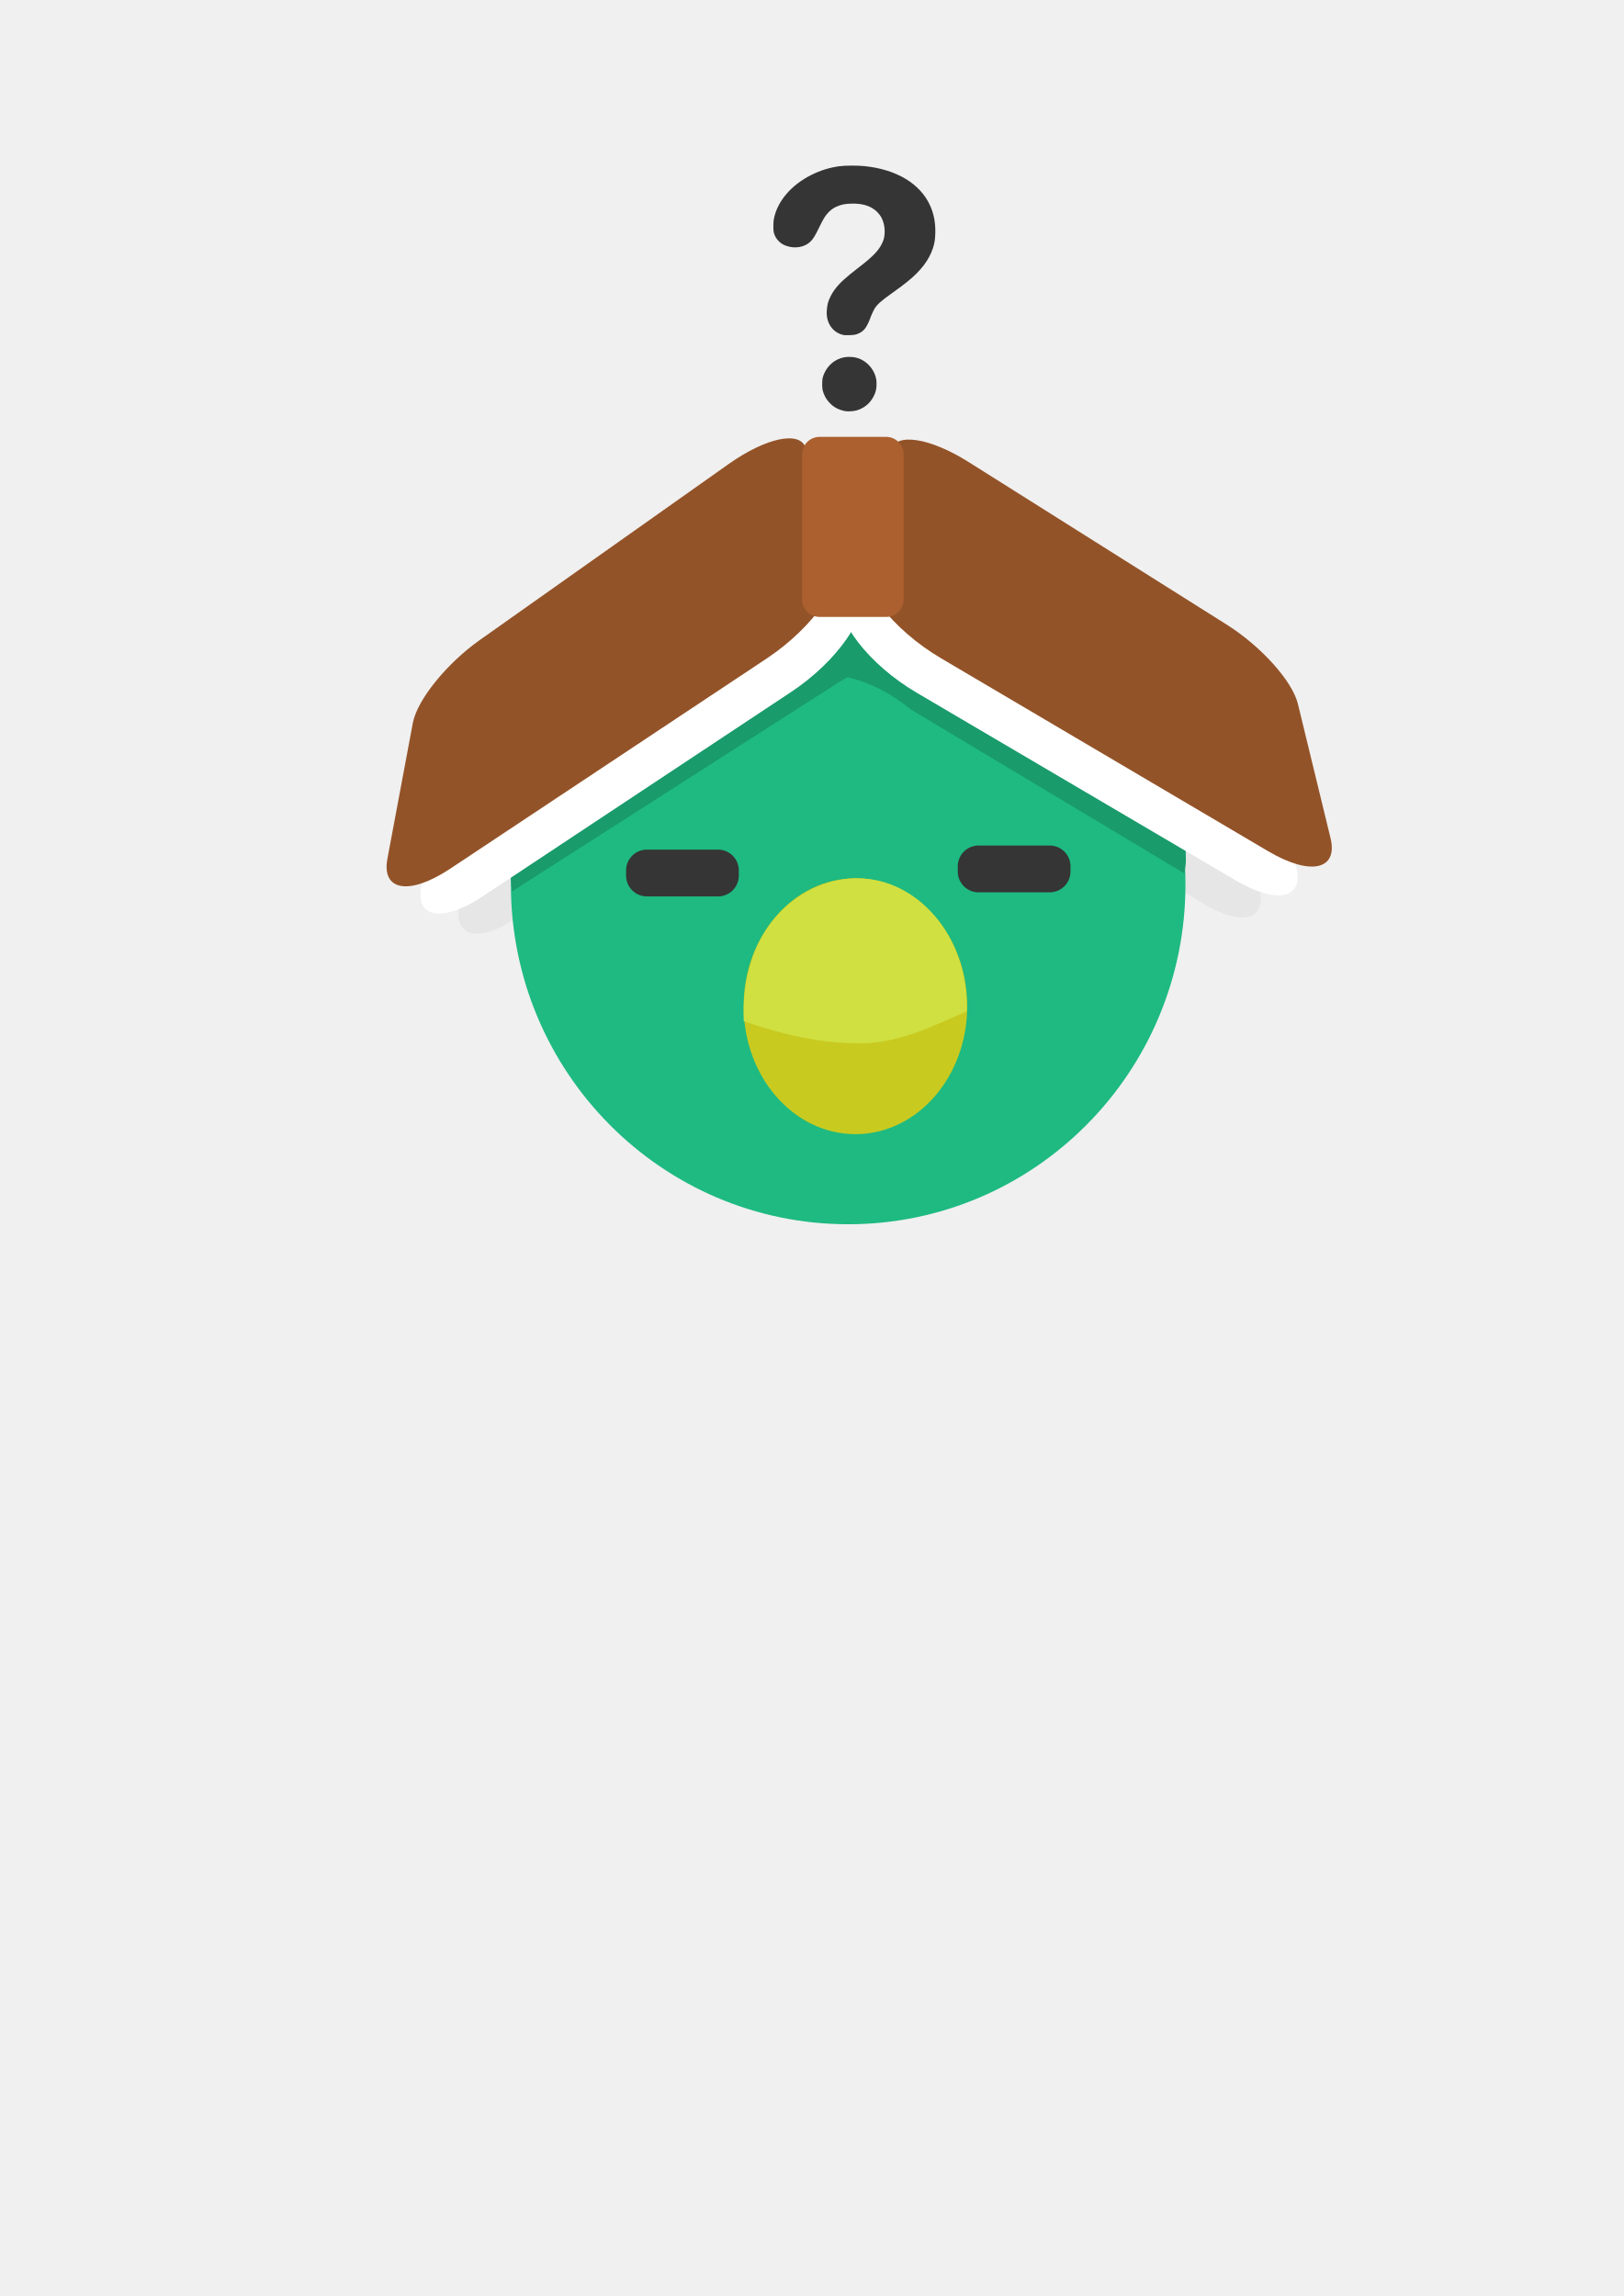
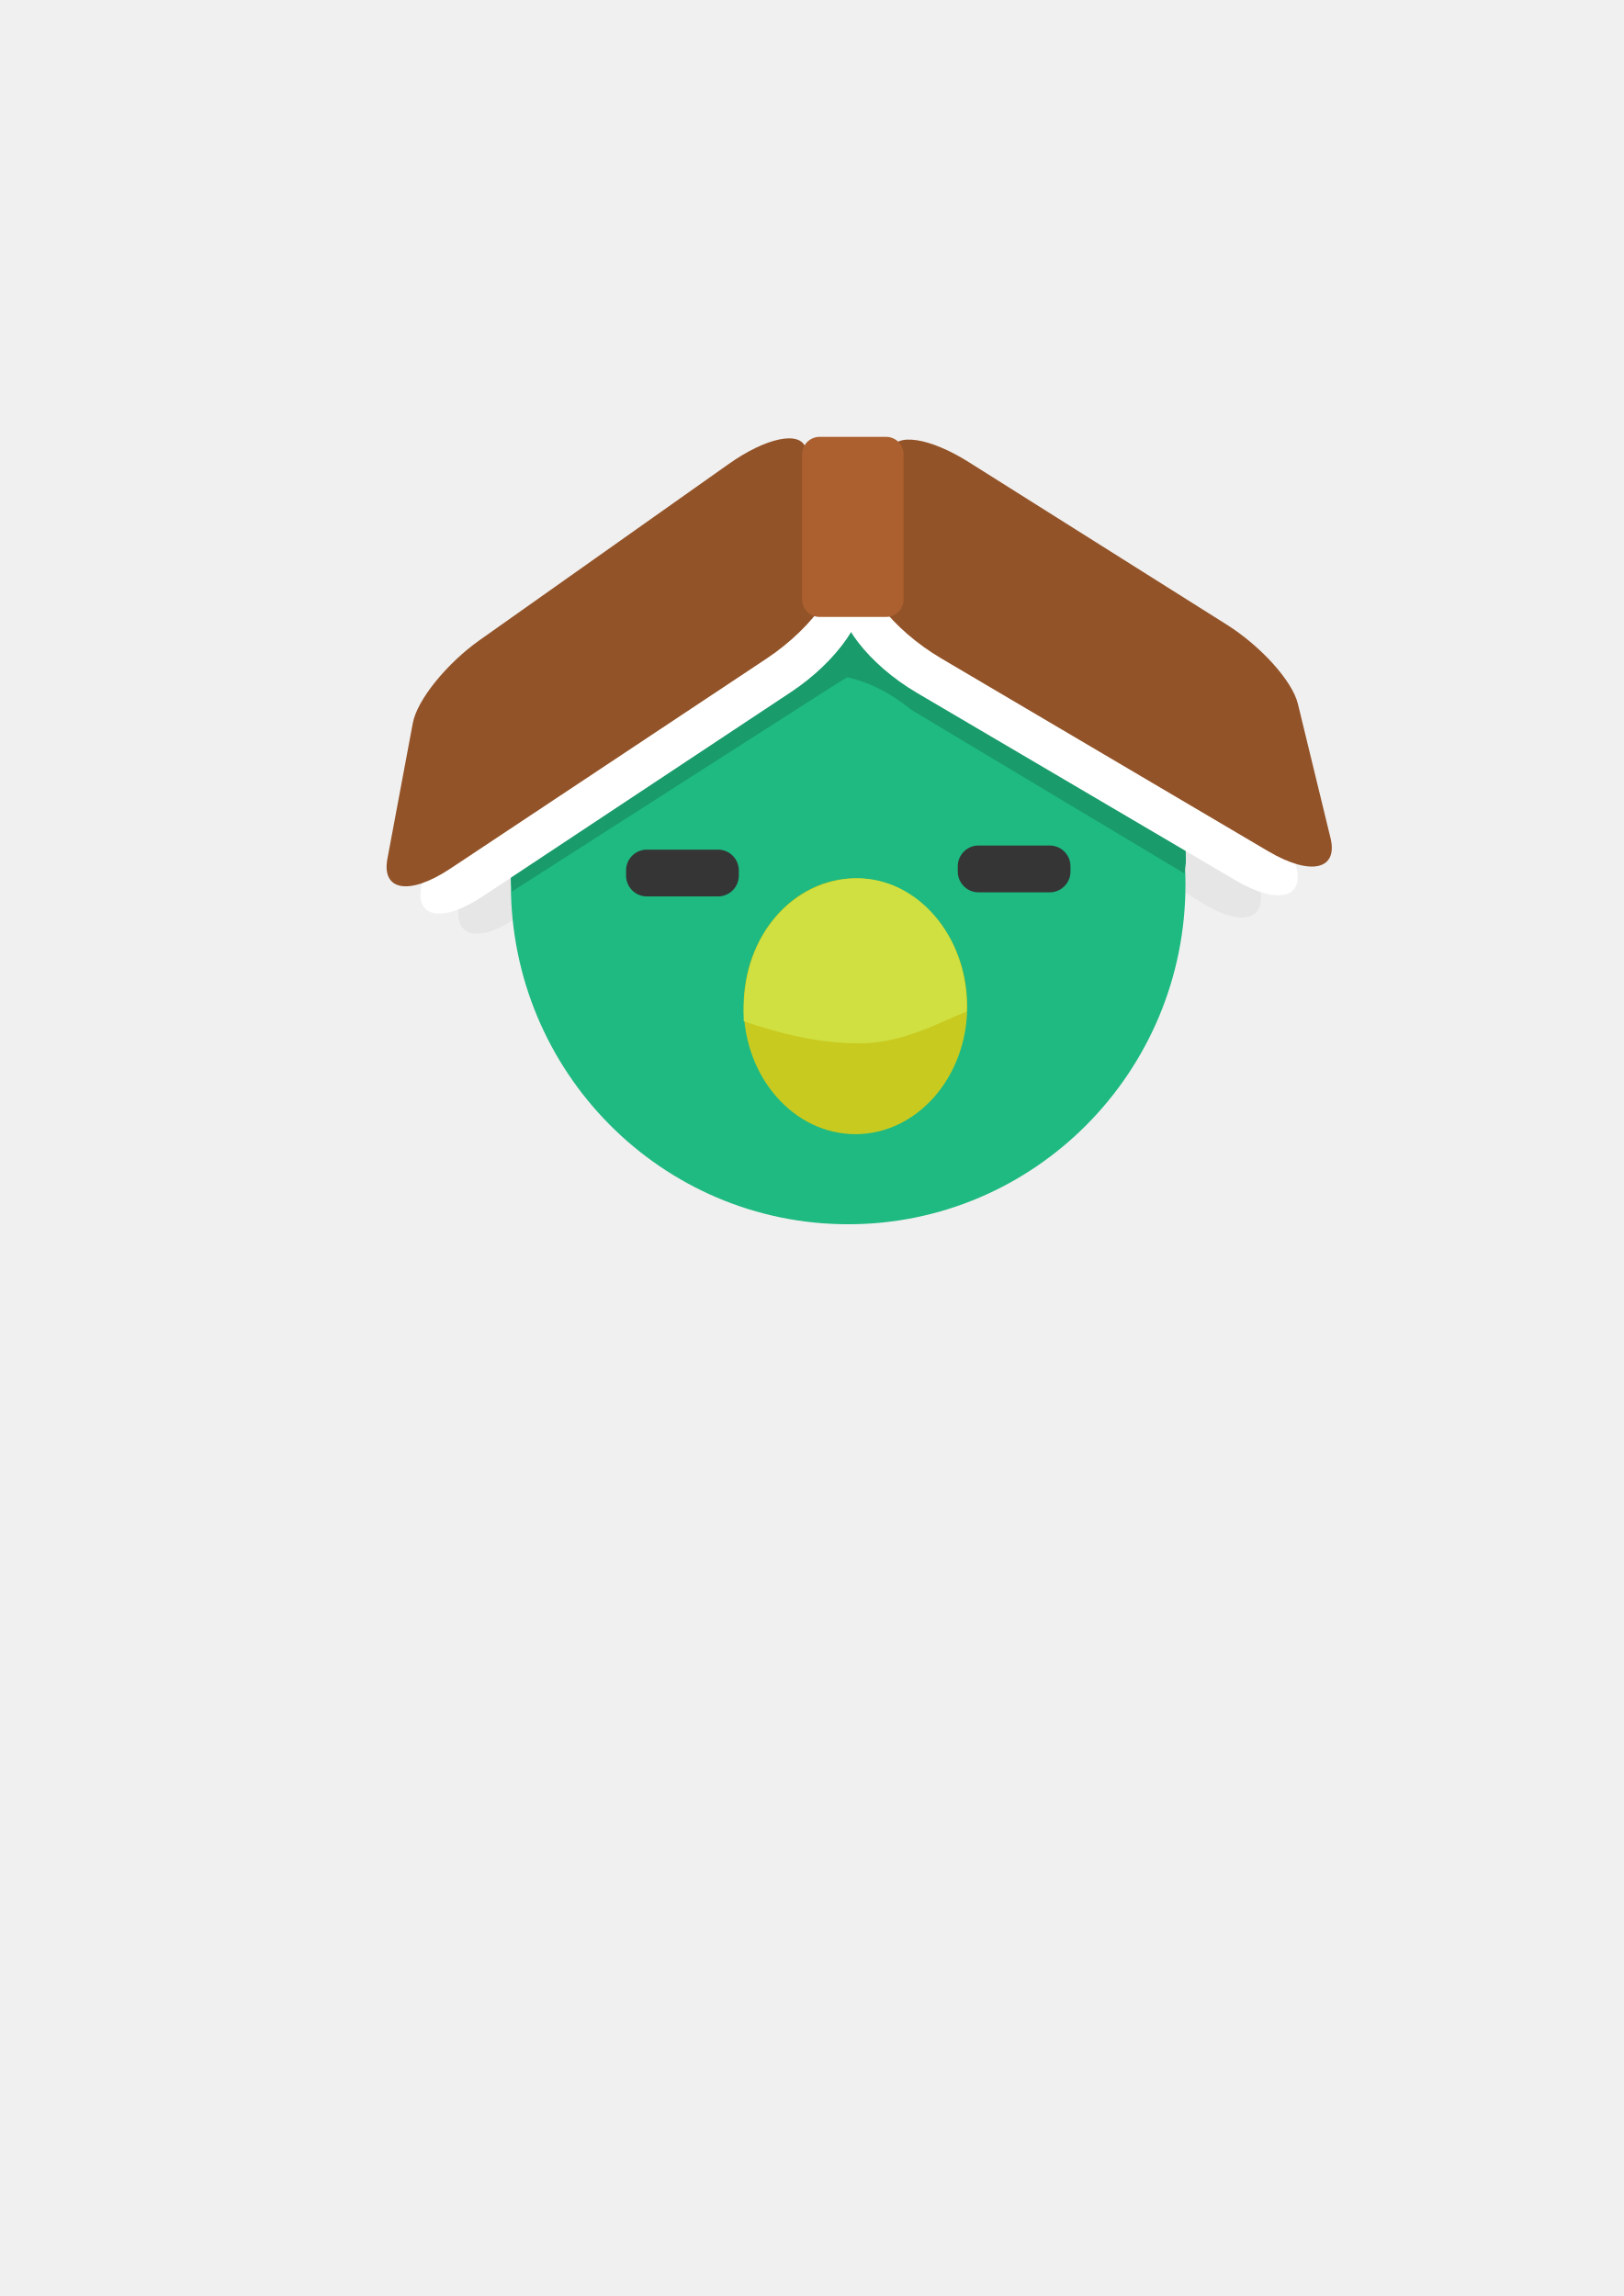
<svg xmlns="http://www.w3.org/2000/svg" id="svg8" version="1.1" viewBox="0 0 210 297" height="297mm" width="210mm">
  <defs id="defs2">
    </defs>
  <g id="layer1">
    <path style="fill:#e6e6e6;fill-opacity:1;stroke:none;stroke-width:0.263;stroke-linecap:round;stroke-linejoin:round" d="M 70.129,89.261 99.855,67.061 c 4.417,-3.298 8.559,-4.219 9.262,-1.913 l 4.176,13.694 c 0.994,3.259 -2.826,9.306 -8.528,13.297 L 66.982,118.588 c -4.933,3.453 -8.279,2.723 -7.615,-1.363 l 2.832,-17.418 c 0.483,-2.972 3.989,-7.603 7.929,-10.546 z" id="path1066" />
    <path id="path1068" d="m 150.699,87.645 -30.869,-20.582 c -4.586,-3.058 -8.772,-3.756 -9.351,-1.416 l -3.44,13.898 c -0.819,3.308 3.318,9.142 9.225,12.823 l 39.142,24.395 c 5.11,3.185 8.412,2.278 7.531,-1.767 l -3.757,-17.242 c -0.641,-2.942 -4.389,-7.379 -8.481,-10.108 z" style="fill:#e6e6e6;fill-opacity:1;stroke:none;stroke-width:0.263;stroke-linecap:round;stroke-linejoin:round" />
    <ellipse ry="43.948" rx="43.623" cy="114.415" cx="109.697" id="path26" style="fill:#1eba81;fill-opacity:1;stroke:none;stroke-width:0.356;stroke-linecap:round;stroke-linejoin:round" />
    <path id="path1120" style="fill:#199b6b;fill-opacity:1;stroke:none;stroke-width:0.24;stroke-linecap:round;stroke-linejoin:round" d="m 111.209,70.491 c 6.406,0.201 12.686,1.721 18.393,4.455 l 9.165,5.876 c 9.293,7.757 14.609,18.865 14.609,30.528 -4e-5,0.589 -0.148,1.056 -0.176,1.644 L 117.887,91.831 c -8.681,-7.038 -14.41,-3.112 -13.742,-6.08 z" />
    <path d="m 108.241,70.491 c -6.406,0.211 -12.686,1.813 -18.393,4.691 l -9.165,6.188 c -9.293,8.169 -14.609,19.868 -14.609,32.151 4.6e-5,0.62 0.113,1.177 0.14,1.796 L 108.455,88.278 c 5.562,-3.517 5.148,-0.479 4.48,-3.605 z" style="fill:#199b6b;fill-opacity:1;stroke:none;stroke-width:0.246;stroke-linecap:round;stroke-linejoin:round" id="path1114" />
    <path style="fill:#ffffff;fill-opacity:1;stroke:none;stroke-width:0.266;stroke-linecap:round;stroke-linejoin:round" d="m 154.559,85.374 -32.548,-20.456 c -4.836,-3.039 -9.226,-3.768 -9.806,-1.488 l -3.448,13.543 c -0.821,3.223 3.576,8.971 9.801,12.633 l 41.253,24.274 c 5.385,3.169 8.833,2.319 7.866,-1.643 l -4.125,-16.891 c -0.704,-2.883 -4.677,-7.26 -8.992,-9.972 z" id="path1070" />
    <path id="path1064" d="M 66.153,87.2 97.563,65.036 c 4.667,-3.293 9.012,-4.255 9.713,-2.009 l 4.165,13.34 c 0.991,3.175 -3.092,9.149 -9.113,13.138 L 62.43,115.946 c -5.209,3.452 -8.697,2.787 -7.942,-1.221 l 3.218,-17.087 c 0.549,-2.916 4.283,-7.499 8.447,-10.437 z" style="fill:#ffffff;fill-opacity:1;stroke:none;stroke-width:0.266;stroke-linecap:round;stroke-linejoin:round" />
    <ellipse ry="16.548" rx="14.457" cy="130.161" cx="110.636" id="path870" style="fill:#c9ca20;fill-opacity:1;stroke:none;stroke-width:0.261;stroke-linecap:round;stroke-linejoin:round" />
    <path d="m 110.887,113.613 c -6.98,2e-5 -15.156,5.95 -14.694,18.489 4.776,1.64 9.955,2.926 15.286,2.855 5.409,-0.072 10.364,-2.848 13.539,-4.117 0.288,-9.701 -6.343,-17.226 -14.131,-17.227 z" style="fill:#d0e041;fill-opacity:1;stroke:none;stroke-width:0.24px;stroke-linecap:butt;stroke-linejoin:miter;stroke-opacity:1" id="path879" />
    <rect ry="2.689" y="123.871" x="-115.428" height="14.579" width="6.055" id="rect887" style="fill:#353535;fill-opacity:1;stroke:none;stroke-width:0.281;stroke-linecap:round;stroke-linejoin:round" transform="rotate(-90)" />
    <rect style="fill:#353535;fill-opacity:1;stroke:none;stroke-width:0.281;stroke-linecap:round;stroke-linejoin:round" id="rect891" width="6.055" height="14.579" x="109.902" y="-95.553" ry="2.689" transform="rotate(90)" />
    <path id="path1062" d="M 158.644,80.79 125.275,59.765 C 120.318,56.641 115.816,55.894 115.22,58.239 l -3.542,13.932 c -0.843,3.316 3.663,9.225 10.045,12.99 l 42.293,24.948 c 5.521,3.257 9.057,2.381 8.067,-1.694 L 167.86,91.042 c -0.721,-2.965 -4.793,-7.466 -9.216,-10.252 z" style="fill:#935328;fill-opacity:1;stroke:none;stroke-width:0.273;stroke-linecap:round;stroke-linejoin:round" />
    <path style="fill:#935328;fill-opacity:1;stroke:none;stroke-width:0.273;stroke-linecap:round;stroke-linejoin:round" d="M 62.049,82.794 94.248,60.018 c 4.784,-3.384 9.239,-4.37 9.96,-2.06 l 4.28,13.723 c 1.019,3.266 -3.165,9.407 -9.337,13.507 L 58.25,112.357 c -5.34,3.547 -8.918,2.861 -8.146,-1.261 l 3.289,-17.573 c 0.561,-2.999 4.388,-7.711 8.656,-10.73 z" id="rect988" />
    <path d="m 106.005,56.511 h 8.597 c 1.254,0 2.264,1.01 2.264,2.264 l -10e-6,18.766 c 0,1.254 -1.01,2.264 -2.264,2.264 l -8.597,1e-6 c -1.254,0 -2.264,-1.01 -2.264,-2.264 l 1e-5,-18.766 c 0,-1.254 1.01,-2.264 2.264,-2.264 z" style="fill:#ac602f;fill-opacity:1;stroke:none;stroke-width:0.273;stroke-linecap:round;stroke-linejoin:round" id="rect992" />
    <g transform="rotate(-0.626446,4133.334,-2771.404)" id="g1082" />
-     <path style="opacity:1;fill:#353535;fill-opacity:1;stroke:#d372c7;stroke-width:0;stroke-dasharray:none" d="m 108.948,43.3 c -1.231,-0.332 -2.024,-1.442 -2.026,-2.834 -5.1e-4,-0.396 0.074,-0.983 0.165,-1.303 0.145,-0.508 0.462,-1.142 0.818,-1.635 0.632,-0.877 1.388,-1.573 3.293,-3.038 1.694,-1.302 2.462,-2.106 2.895,-3.035 0.196,-0.42 0.255,-0.632 0.304,-1.091 0.099,-0.93 -0.138,-1.921 -0.614,-2.562 -0.775,-1.046 -2.012,-1.527 -3.754,-1.46 -0.641,0.025 -1.045,0.091 -1.478,0.244 -0.599,0.211 -0.964,0.438 -1.379,0.858 -0.366,0.37 -0.663,0.828 -1.048,1.619 -0.744,1.527 -0.946,1.858 -1.366,2.244 -0.737,0.676 -1.94,0.88 -3.02,0.51 -0.465,-0.159 -0.71,-0.309 -1.034,-0.634 -0.306,-0.306 -0.534,-0.711 -0.628,-1.113 -0.073,-0.312 -0.074,-1.251 -0.002,-1.663 0.405,-2.32 2.246,-4.493 4.925,-5.812 1.132,-0.558 2.296,-0.917 3.523,-1.088 0.759,-0.106 2.366,-0.113 3.307,-0.016 4.133,0.428 7.19,2.27 8.468,5.103 0.487,1.08 0.705,2.239 0.67,3.566 -0.022,0.818 -0.104,1.332 -0.315,1.966 -0.515,1.547 -1.595,2.949 -3.358,4.357 -0.553,0.442 -0.977,0.758 -1.909,1.423 -1.449,1.034 -1.932,1.464 -2.281,2.033 -0.144,0.234 -0.506,1.046 -0.609,1.364 -0.089,0.276 -0.395,0.889 -0.556,1.114 -0.213,0.299 -0.483,0.525 -0.812,0.68 -0.436,0.205 -0.63,0.244 -1.31,0.259 -0.519,0.011 -0.65,0.003 -0.867,-0.056 z" id="path4065" />
-     <path style="opacity:1;fill:#353535;fill-opacity:1;stroke:#d372c7;stroke-width:0;stroke-dasharray:none" d="m 109.222,53.164 c -0.88,-0.199 -1.477,-0.539 -2.006,-1.143 -0.297,-0.339 -0.443,-0.562 -0.6,-0.919 -0.231,-0.525 -0.28,-0.775 -0.279,-1.425 8.1e-4,-0.673 0.057,-0.939 0.309,-1.468 0.37,-0.779 0.982,-1.39 1.734,-1.733 0.583,-0.266 1.098,-0.349 1.823,-0.296 1.42,0.105 2.686,1.192 3.068,2.635 0.081,0.306 0.095,0.434 0.096,0.863 9.8e-4,0.631 -0.096,1.039 -0.376,1.592 -0.46,0.908 -1.25,1.555 -2.227,1.824 -0.43,0.119 -1.178,0.153 -1.542,0.07 z" id="path4215" />
  </g>
</svg>
